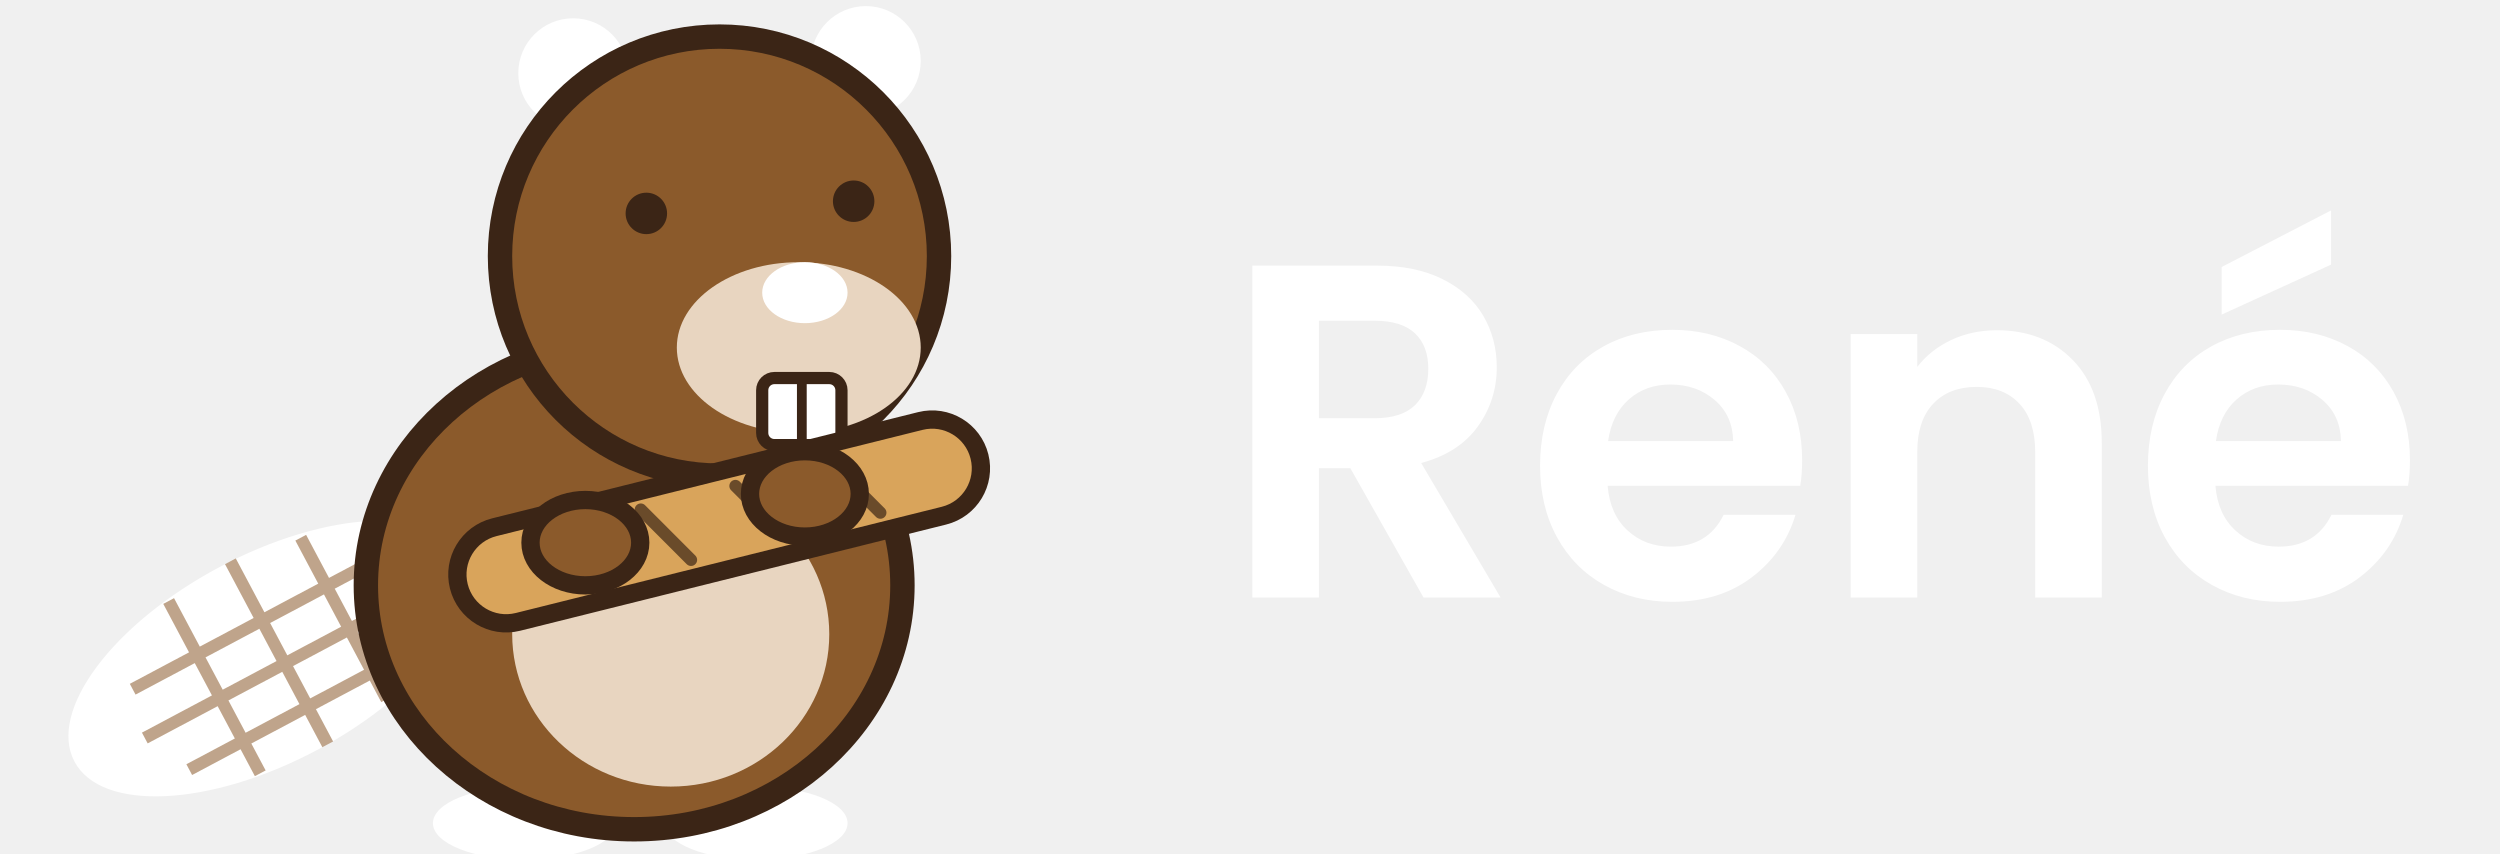
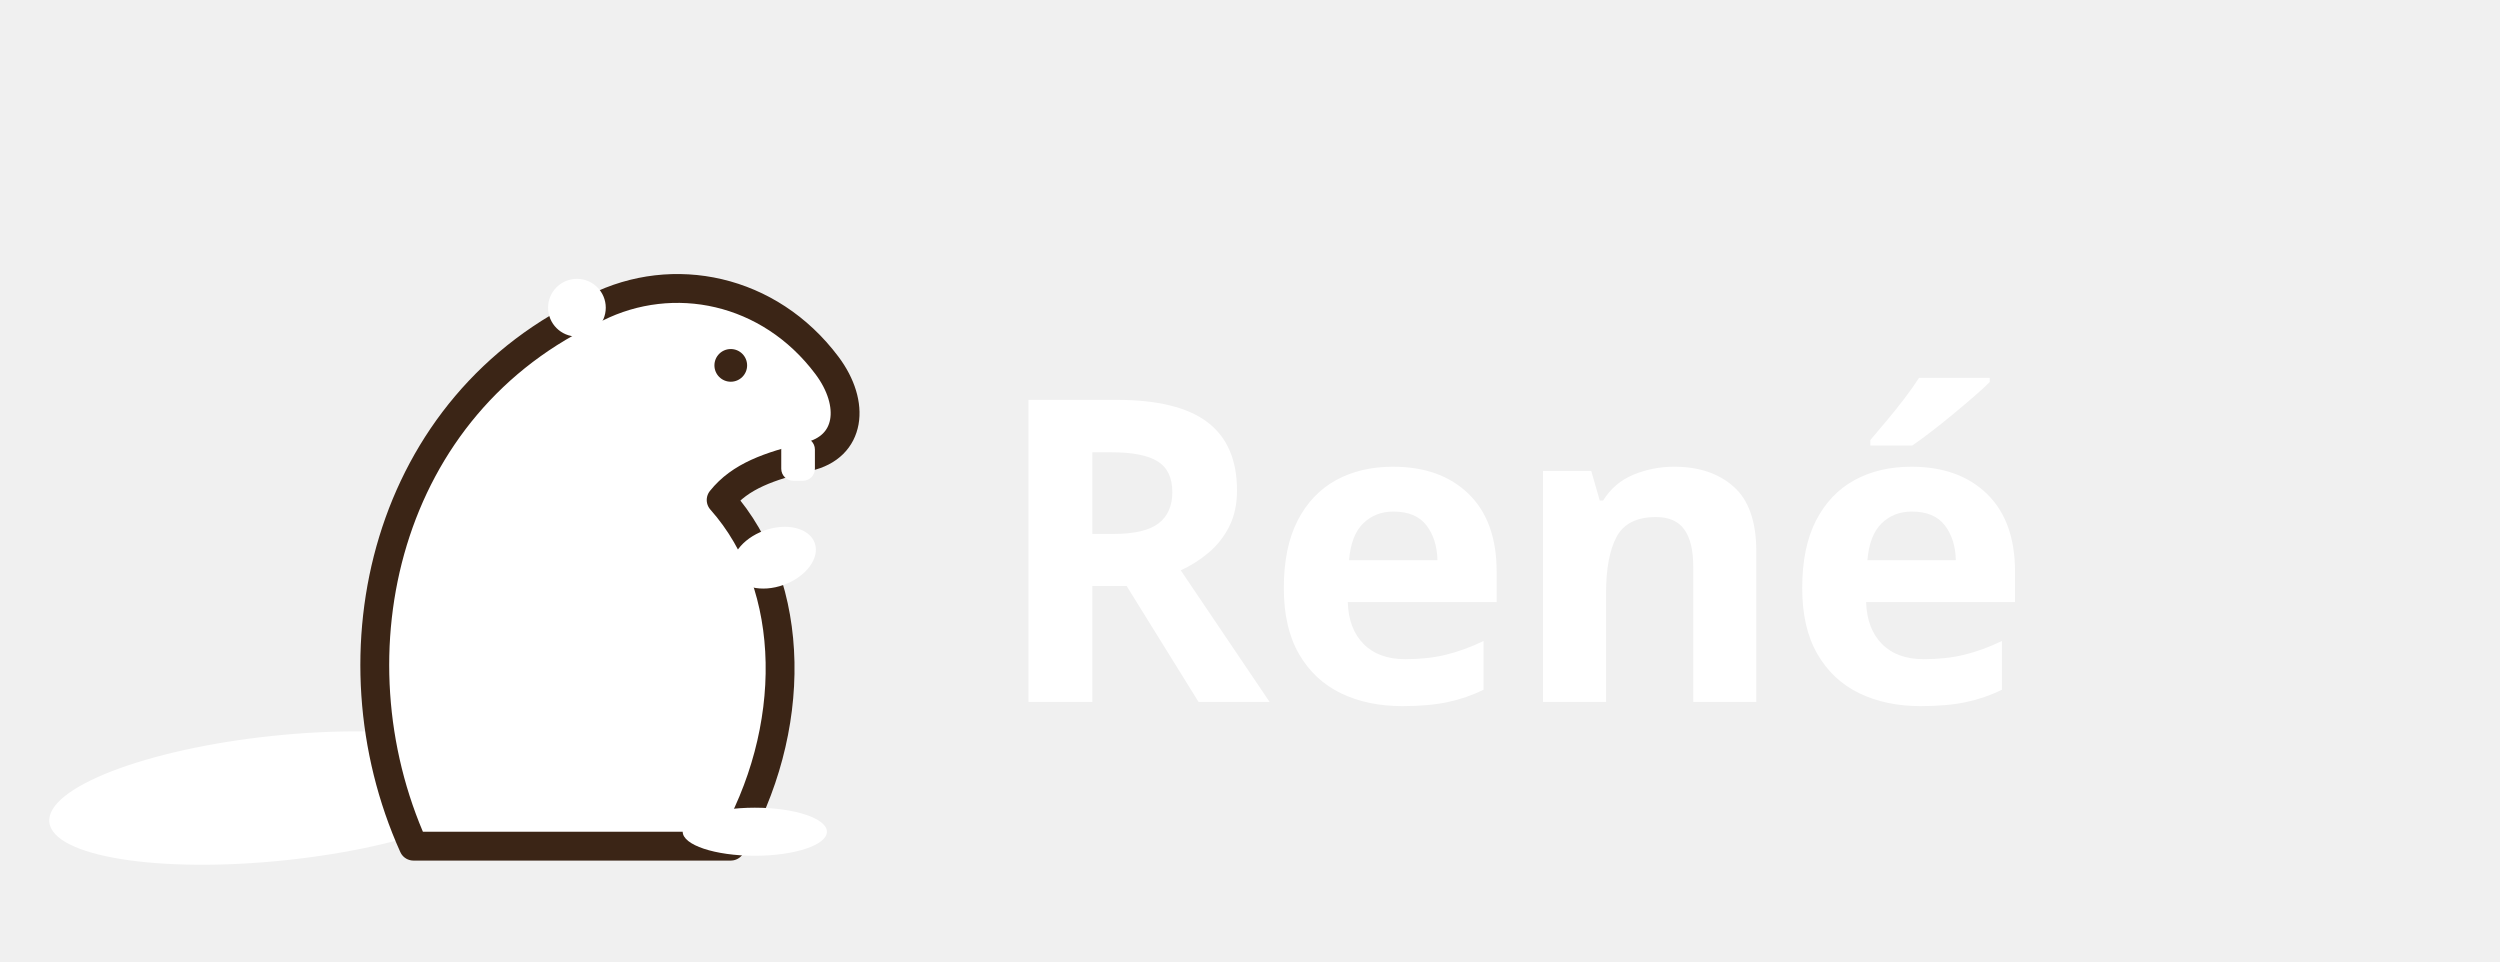
- <svg xmlns="http://www.w3.org/2000/svg" viewBox="0 50 410 140" role="img" aria-label="René">
-   <g id="rene-beaver">
-     <g transform="rotate(-28 44 158)">
-       <ellipse cx="44" cy="158" rx="36" ry="17" fill="#FFFFFF" />
-       <path d="M22 152h44M20 160h48M24 168h40M34 142v32M46 141v34M58 143v30" stroke="#8B5A2B" stroke-width="2" opacity=".55" />
-     </g>
-     <ellipse cx="86" cy="185" rx="15" ry="6" fill="#FFFFFF" />
-     <ellipse cx="124" cy="185" rx="15" ry="6" fill="#FFFFFF" />
-     <ellipse cx="104" cy="146" rx="44" ry="40" fill="#8B5A2B" stroke="#3B2516" stroke-width="4" />
-     <ellipse cx="110" cy="154" rx="26" ry="25" fill="#E8D5C0" />
-     <circle cx="94" cy="62" r="9" fill="#FFFFFF" />
-     <circle cx="142" cy="60" r="9" fill="#FFFFFF" />
-     <circle cx="118" cy="92" r="36" fill="#8B5A2B" stroke="#3B2516" stroke-width="4" />
-     <ellipse cx="131" cy="107" rx="20" ry="14" fill="#E8D5C0" />
-     <ellipse cx="132" cy="98" rx="7" ry="5" fill="#FFFFFF" />
-     <circle cx="106" cy="85" r="3.4" fill="#3B2516" />
-     <circle cx="140" cy="83" r="3.4" fill="#3B2516" />
-     <rect x="125" y="112" width="13" height="11" rx="2" fill="#FFFFFF" stroke="#3B2516" stroke-width="2" />
-     <path d="M131.5 112v11" stroke="#3B2516" stroke-width="1.6" />
-     <g transform="rotate(-14 116 136)">
-       <rect x="74" y="128" width="88" height="16" rx="8" fill="#D9A45B" stroke="#3B2516" stroke-width="3" />
-       <path d="M90 131l6 10M106 131l6 10M122 131l6 10M138 131l6 10" stroke="#3B2516" stroke-width="2" stroke-linecap="round" opacity=".7" />
-     </g>
-     <ellipse cx="96" cy="139" rx="9" ry="7" fill="#8B5A2B" stroke="#3B2516" stroke-width="3" />
-     <ellipse cx="132" cy="131" rx="9" ry="7" fill="#8B5A2B" stroke="#3B2516" stroke-width="3" />
-   </g>
-   <path d="M246.10 148L233.46 148L221.45 126.78L216.30 126.78L216.30 148L205.38 148L205.38 93.56L225.82 93.56Q232.14 93.56 236.58 95.78Q241.03 98.00 243.25 101.78Q245.47 105.57 245.47 110.25L245.47 110.25Q245.47 115.63 242.35 119.96Q239.23 124.29 233.07 125.93L233.07 125.93L246.10 148ZM216.30 102.60L216.30 118.59L225.43 118.59Q229.87 118.59 232.06 116.45Q234.24 114.30 234.24 110.48L234.24 110.48Q234.24 106.74 232.06 104.67Q229.87 102.60 225.43 102.60L225.43 102.60L216.30 102.60ZM295.55 125.46Q295.55 127.80 295.24 129.67L295.24 129.67L263.65 129.67Q264.04 134.35 266.92 137.00Q269.81 139.65 274.02 139.65L274.02 139.65Q280.11 139.65 282.68 134.43L282.68 134.43L294.46 134.43Q292.59 140.67 287.28 144.69Q281.98 148.70 274.26 148.70L274.26 148.70Q268.02 148.70 263.06 145.93Q258.11 143.16 255.34 138.09Q252.57 133.02 252.57 126.39L252.57 126.39Q252.57 119.69 255.30 114.62Q258.03 109.55 262.95 106.82Q267.86 104.09 274.26 104.09L274.26 104.09Q280.42 104.09 285.29 106.74Q290.17 109.39 292.86 114.27Q295.55 119.14 295.55 125.46L295.55 125.46ZM263.73 122.34L284.24 122.34Q284.16 118.13 281.20 115.59Q278.23 113.06 273.94 113.06L273.94 113.06Q269.89 113.06 267.12 115.51Q264.35 117.97 263.73 122.34L263.73 122.34ZM327.45 104.16Q335.17 104.16 339.93 109.04Q344.69 113.91 344.69 122.65L344.69 122.65L344.69 148L333.77 148L333.77 124.13Q333.77 118.98 331.20 116.22Q328.62 113.45 324.18 113.45L324.18 113.45Q319.65 113.45 317.04 116.22Q314.43 118.98 314.43 124.13L314.43 124.13L314.43 148L303.51 148L303.51 104.79L314.43 104.79L314.43 110.17Q316.61 107.36 320.00 105.76Q323.40 104.16 327.45 104.16L327.45 104.16ZM395.23 125.46Q395.23 127.80 394.92 129.67L394.92 129.67L363.33 129.67Q363.72 134.35 366.61 137.00Q369.49 139.65 373.71 139.65L373.71 139.65Q379.79 139.65 382.36 134.43L382.36 134.43L394.14 134.43Q392.27 140.67 386.97 144.69Q381.66 148.70 373.94 148.70L373.94 148.70Q367.70 148.70 362.75 145.93Q357.79 143.16 355.02 138.09Q352.26 133.02 352.26 126.39L352.26 126.39Q352.26 119.69 354.99 114.62Q357.72 109.55 362.63 106.82Q367.54 104.09 373.94 104.09L373.94 104.09Q380.10 104.09 384.98 106.74Q389.85 109.39 392.54 114.27Q395.23 119.14 395.23 125.46L395.23 125.46ZM363.41 122.34L383.92 122.34Q383.85 118.13 380.88 115.59Q377.92 113.06 373.63 113.06L373.63 113.06Q369.57 113.06 366.80 115.51Q364.03 117.97 363.41 122.34L363.41 122.34ZM382.29 84.51L382.29 93.40L364.35 101.59L364.35 93.79L382.29 84.51Z" fill="#FFFFFF" />
+ <svg xmlns="http://www.w3.org/2000/svg" viewBox="0 0 520 200">
+   <ellipse cx="58" cy="166" rx="48" ry="13" transform="rotate(-6 58 166)" fill="#FFFFFF" />
+   <path d="M86 176 C68 136 80 84 124 64 C140 56 160 60 172 76 C178 84 177 93 168 95 C160 97 154 99 150 104 C166 122 166 152 152 176 Z" fill="#FFFFFF" stroke="#3B2516" stroke-width="6" stroke-linejoin="round" />
+   <rect x="162.5" y="91" width="7" height="9" rx="2.5" fill="#FFFFFF" />
+   <ellipse cx="161" cy="116" rx="9" ry="6" transform="rotate(-20 161 116)" fill="#FFFFFF" />
+   <ellipse cx="157" cy="173" rx="15" ry="5" fill="#FFFFFF" />
+   <circle cx="120" cy="64" r="6" fill="#FFFFFF" />
+   <circle cx="152" cy="76" r="3.4" fill="#3B2516" />
+   <text x="206" y="146" font-family="Poppins, sans-serif" font-weight="600" font-size="88" letter-spacing="-1" fill="#FFFFFF">René</text>
</svg>
